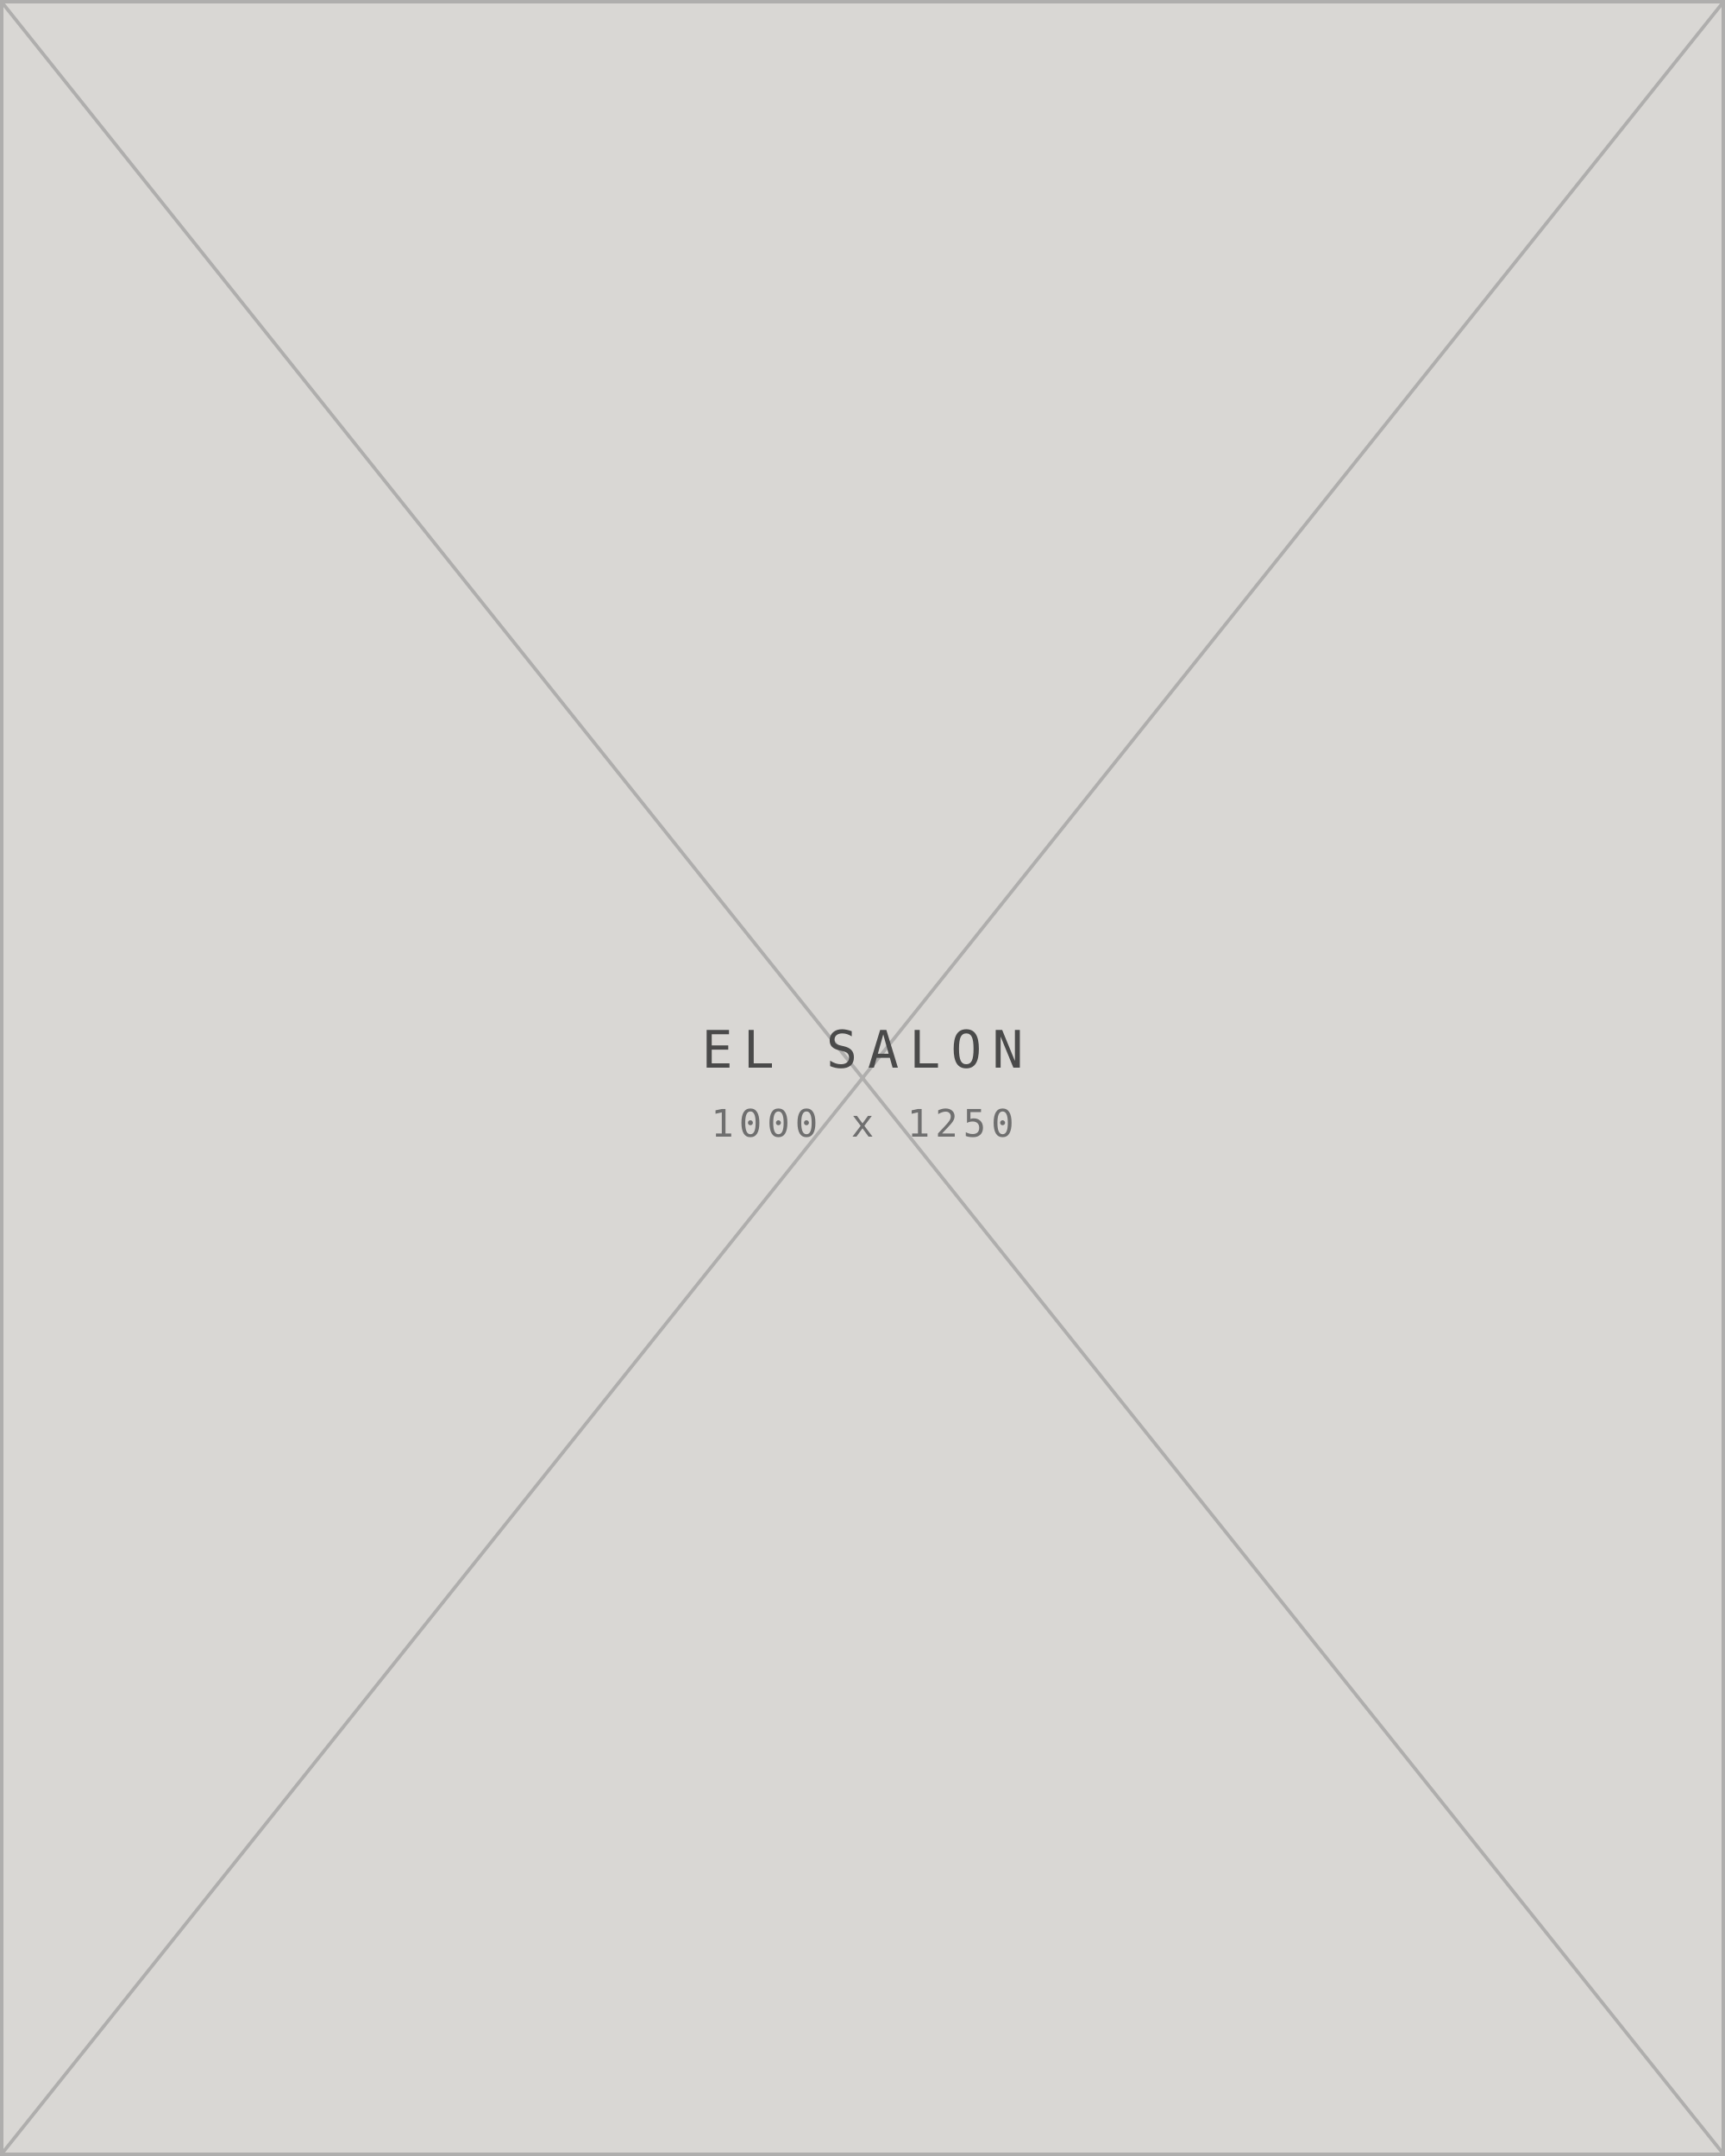
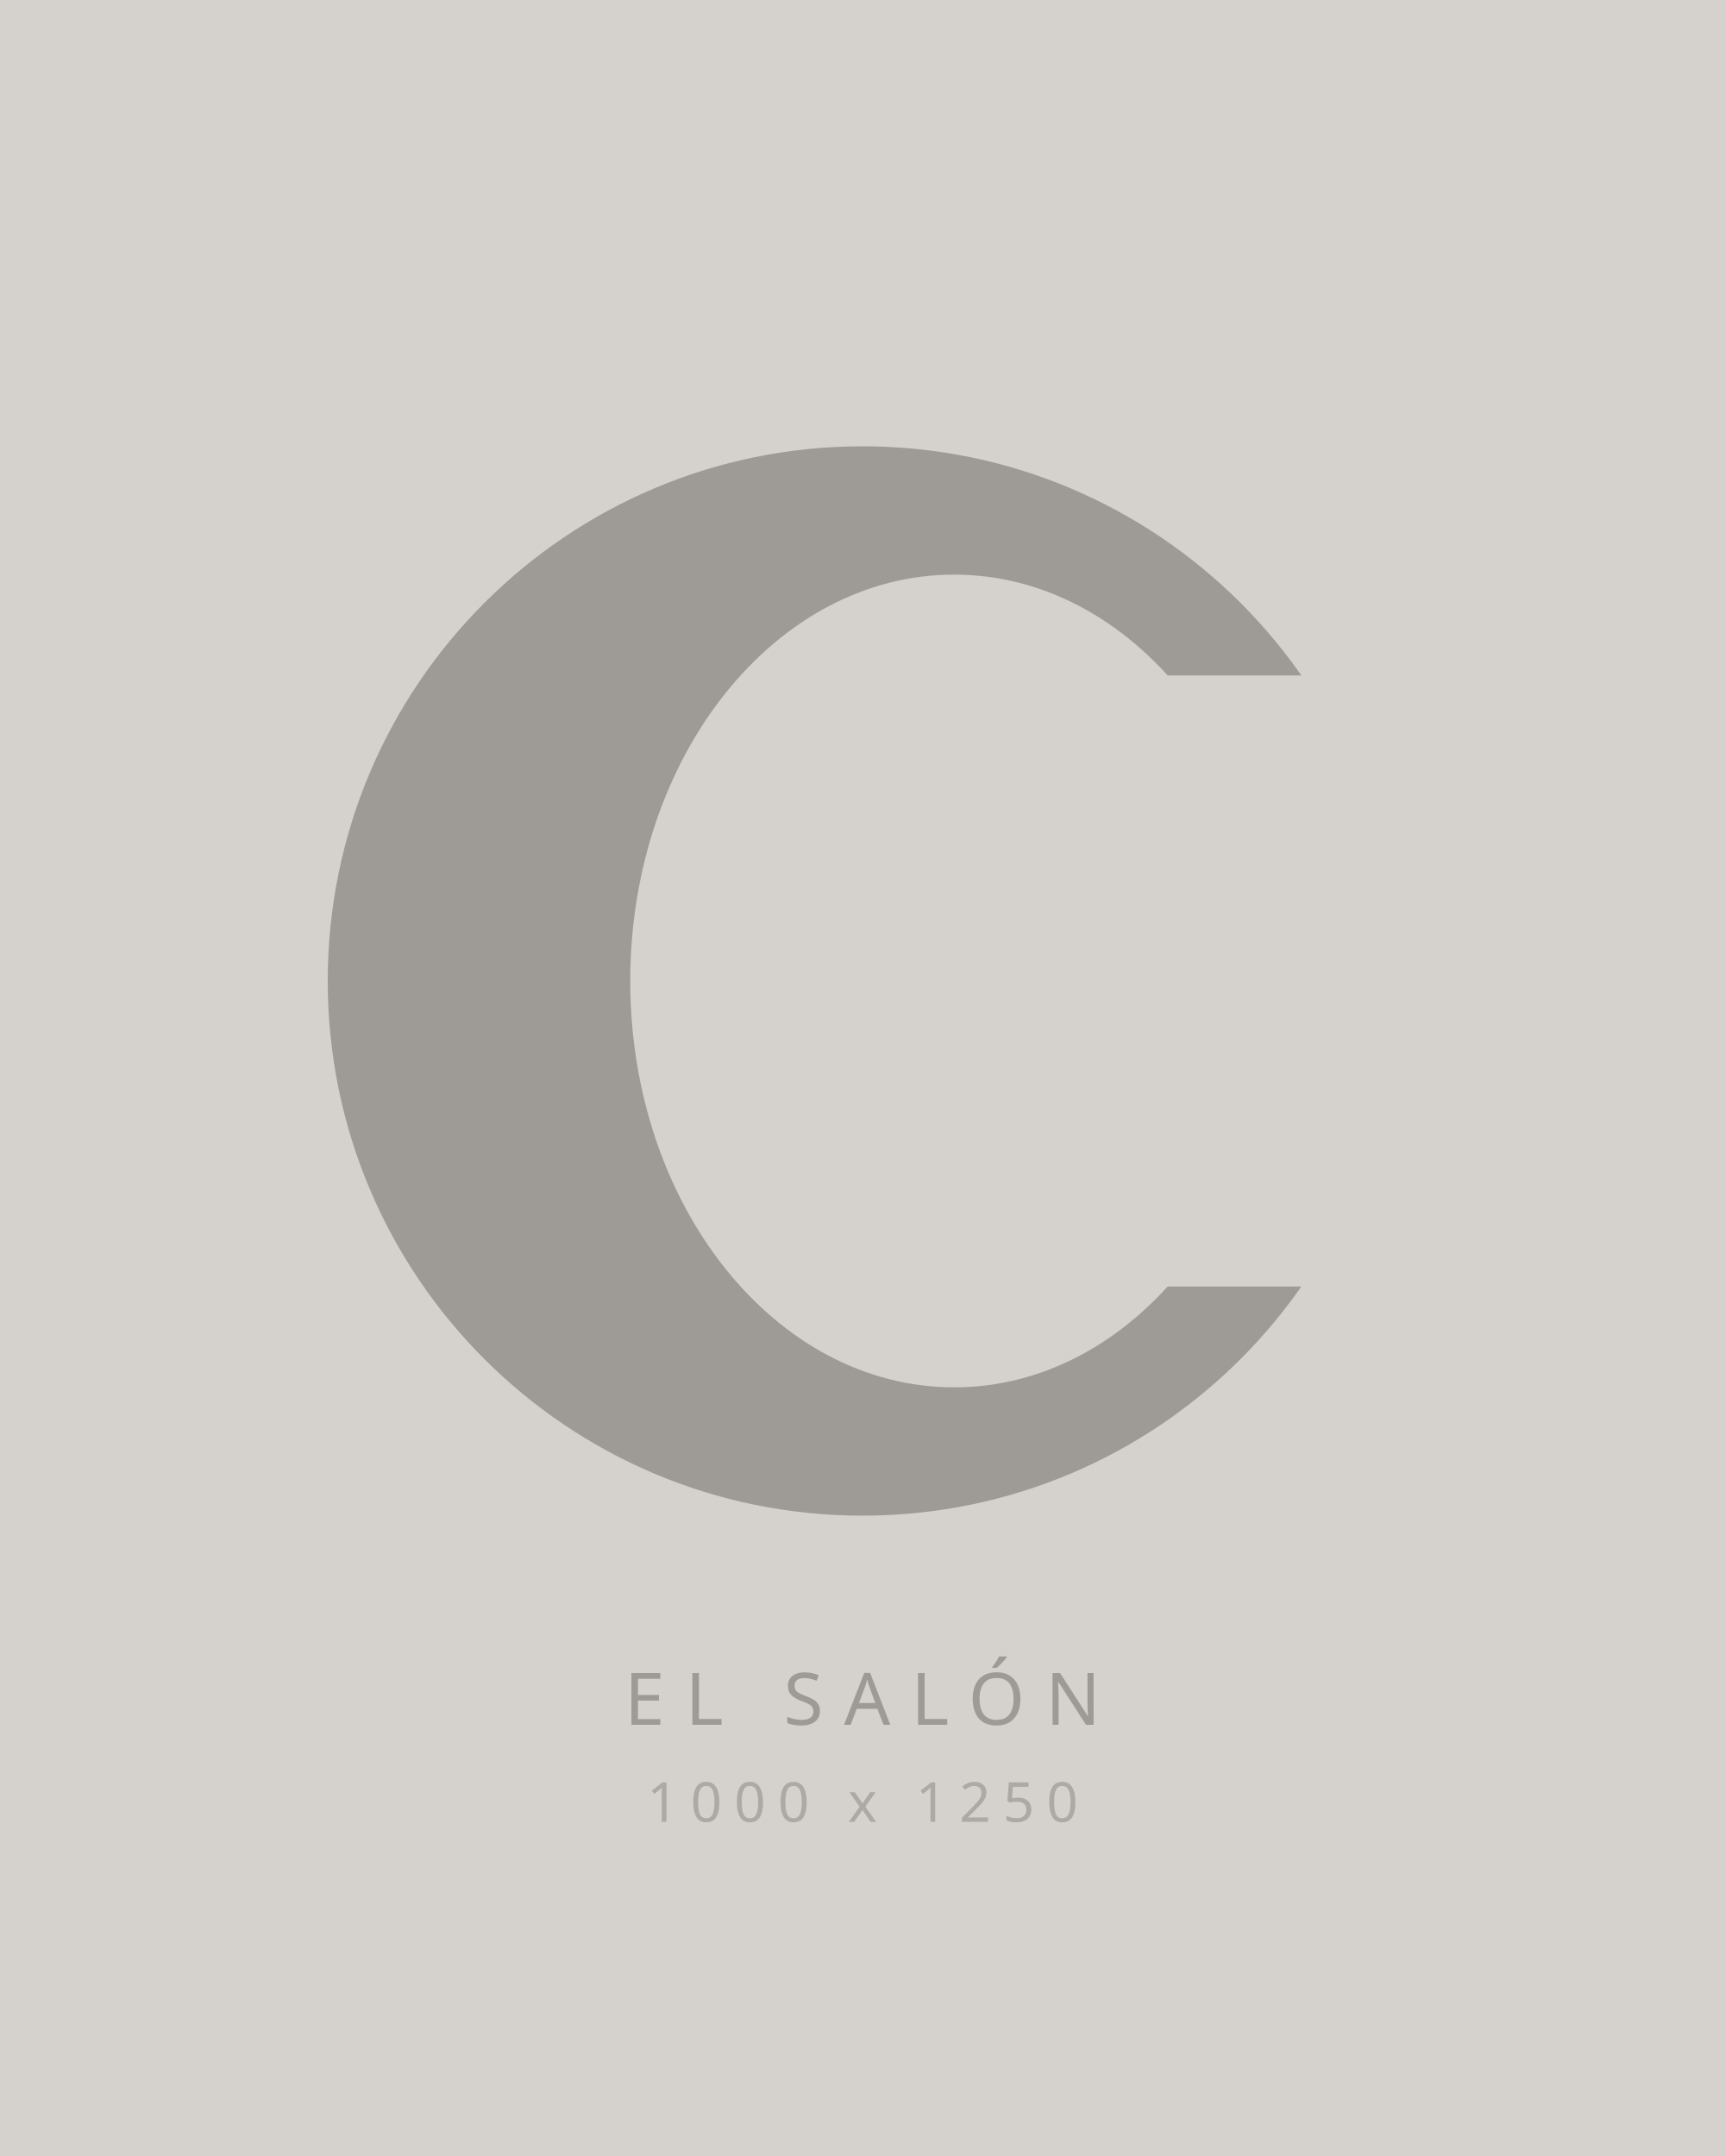
- <svg xmlns="http://www.w3.org/2000/svg" viewBox="0 0 1000 1250" width="1000" height="1250" role="img" aria-label="Placeholder">
-   <rect width="1000" height="1250" fill="#d9d7d4" />
-   <g stroke="#8d8d8d" stroke-width="2" opacity=".55">
-     <line x1="0" y1="0" x2="1000" y2="1250" />
-     <line x1="1000" y1="0" x2="0" y2="1250" />
-     <rect x="1" y="1" width="998" height="1248" fill="none" />
+ <svg xmlns="http://www.w3.org/2000/svg" viewBox="0 0 1000 1250" width="1000" height="1250" role="img" aria-label="Espacio reservado para una foto">
+   <rect width="1000" height="1250" fill="#D5D2CE" />
+   <g transform="translate(-306.0 125.9) scale(1.7714)">
+     <mask id="m-salon.svg">
+       <rect x="280" y="60" width="360" height="380" fill="#fff" />
+       <rect x="455" y="150" width="185" height="200" fill="#000" />
+     </mask>
+     <path d="M 280 250 a 175 175 0 1 0 350 0 a 175 175 0 1 0 -350 0 Z M 379 250 a 106 133 0 1 0 212 0 a 106 133 0 1 0 -212 0 Z" fill-rule="evenodd" fill="#9E9B96" mask="url(#m-salon.svg)" />
  </g>
-   <g font-family="ui-monospace, SFMono-Regular, Menlo, monospace" fill="#4a4a4a" text-anchor="middle">
-     <text x="500" y="619" font-size="30" letter-spacing="6">EL SALON</text>
-     <text x="500" y="659" font-size="22" letter-spacing="3" fill="#6f6f6f">1000 x 1250</text>
+   <g font-family="'Archivo', system-ui, sans-serif" fill="#9E9B96" text-anchor="middle">
+     <text x="500" y="1000" font-size="42" letter-spacing="12" font-weight="500">EL SALÓN</text>
+     <text x="500" y="1056.25" font-size="32" letter-spacing="7" opacity=".72">1000 x 1250</text>
  </g>
</svg>
